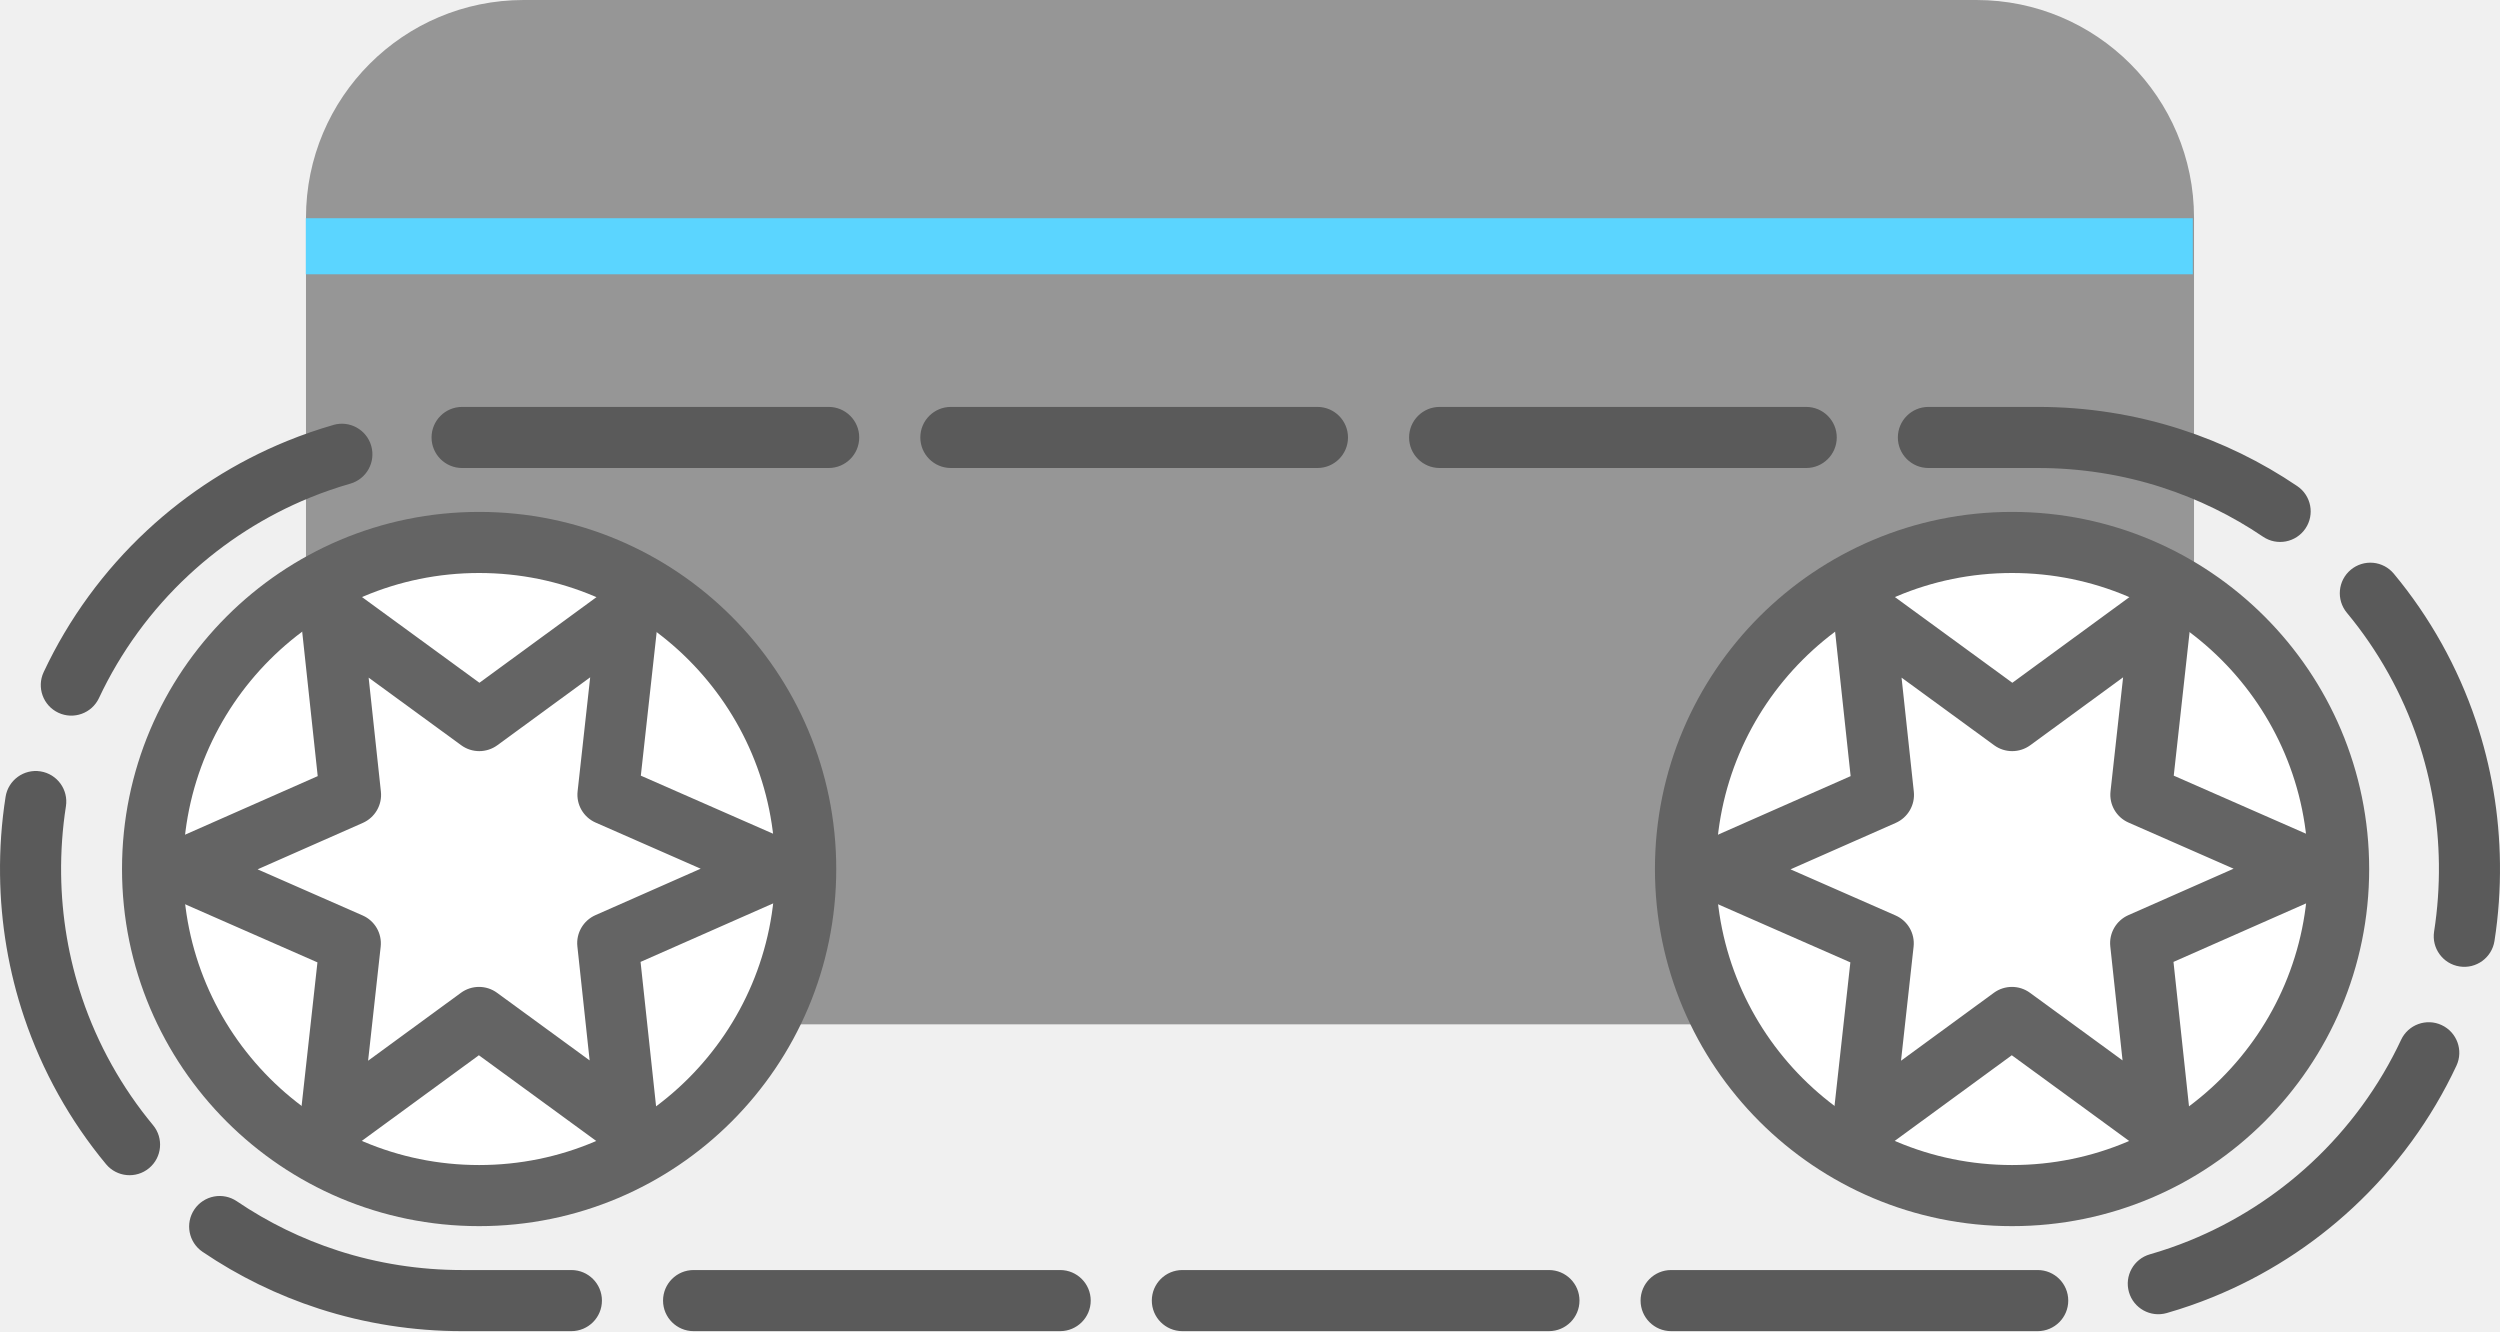
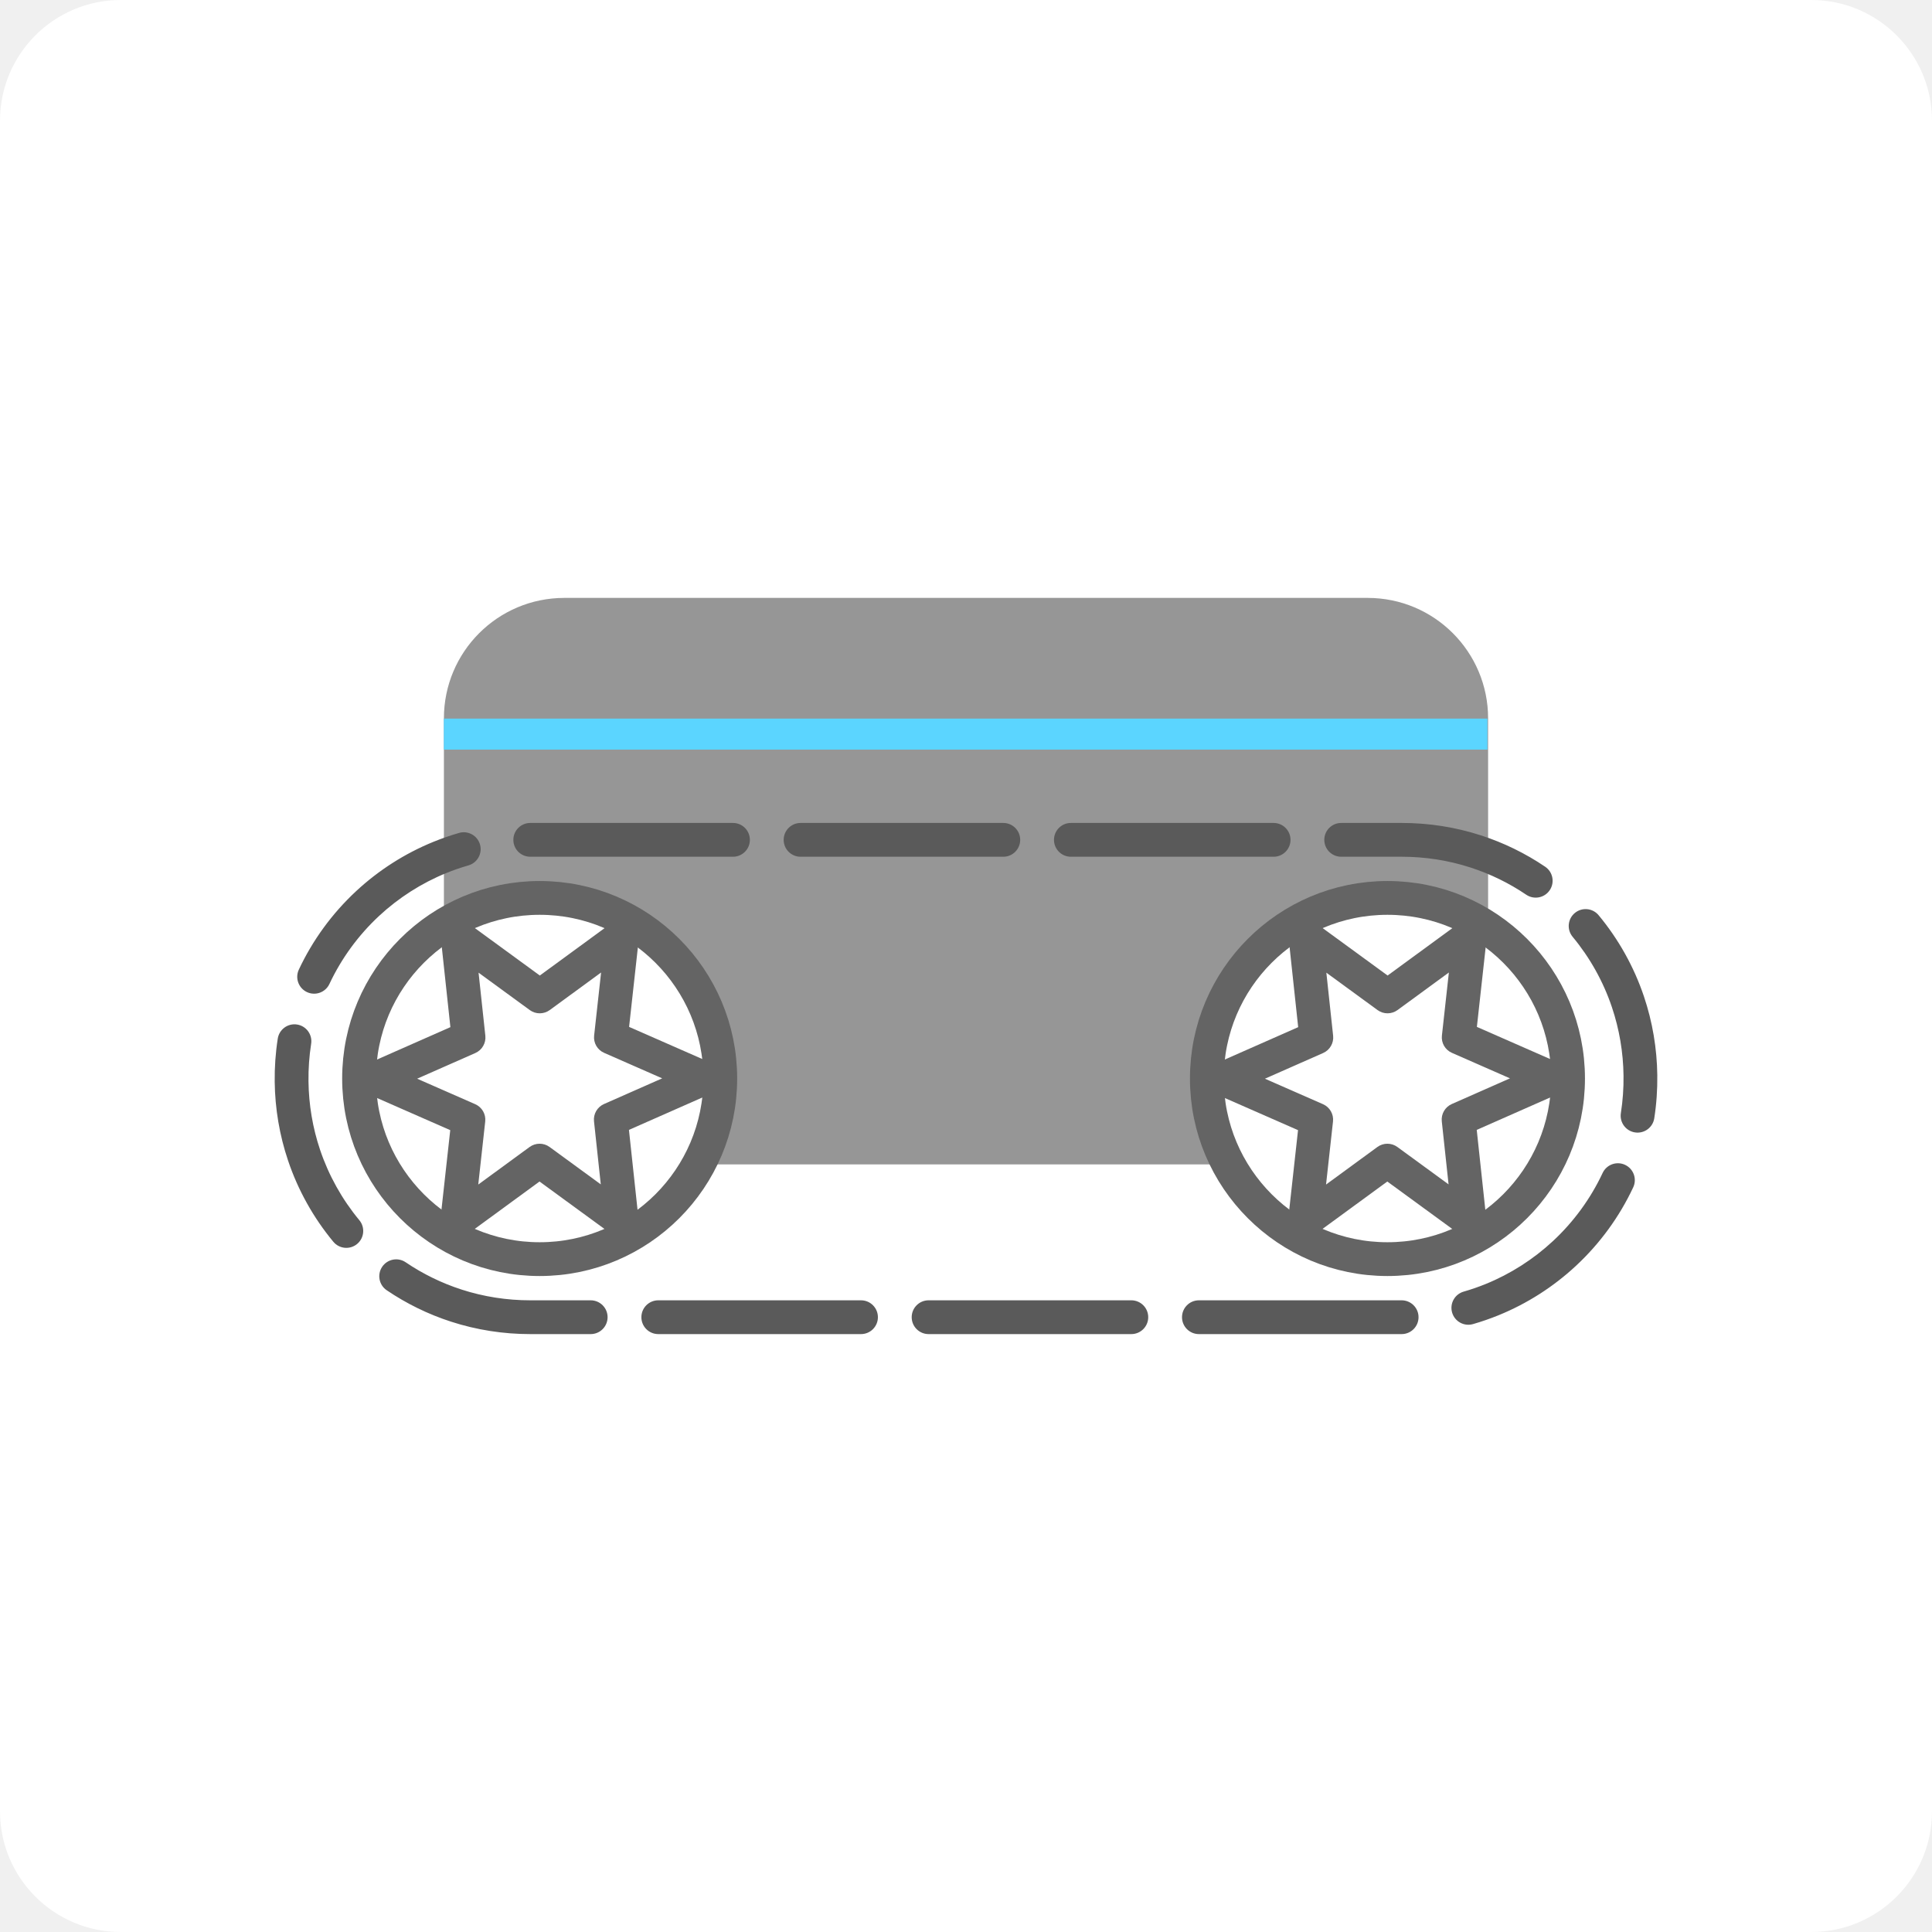
- <svg xmlns="http://www.w3.org/2000/svg" width="204.596mm" height="108.937mm" viewBox="0 0 204.596 108.937" version="1.1" id="svg5">
+ <svg xmlns="http://www.w3.org/2000/svg" width="512mm" height="512mm" viewBox="0 0 512 512" version="1.1" id="svg5">
  <defs id="defs2" />
  <g id="layer1" transform="translate(-15.2626,-77.38089)">
-     <rect style="fill:#969696;fill-opacity:1;stroke:none;stroke-width:5;stroke-linecap:round;stroke-linejoin:round;stroke-opacity:1" id="rect1315" width="154.514" height="83.829" x="40.304" y="77.381" ry="17.817" rx="17.817" />
-     <path style="color:#000000;fill:#5a5a5a;stroke-linecap:round;stroke-linejoin:round;stroke-dasharray:30, 10;-inkscape-stroke:none" d="m 53.08,110.682 a 2.5,2.5 0 0 0 -2.5,2.5 2.5,2.5 0 0 0 2.5,2.5 h 30 a 2.5,2.5 0 0 0 2.5,-2.5 2.5,2.5 0 0 0 -2.5,-2.5 z m 40,0 a 2.5,2.5 0 0 0 -2.5,2.5 2.5,2.5 0 0 0 2.5,2.5 h 30 a 2.5,2.5 0 0 0 2.5,-2.5 2.5,2.5 0 0 0 -2.5,-2.5 z m 40,0 a 2.5,2.5 0 0 0 -2.5,2.5 2.5,2.5 0 0 0 2.5,2.5 h 30 a 2.5,2.5 0 0 0 2.5,-2.5 2.5,2.5 0 0 0 -2.5,-2.5 z m 40,0 a 2.5,2.5 0 0 0 -2.5,2.5 2.5,2.5 0 0 0 2.5,2.5 h 8.961 a 2.5,2.5 0 0 0 0.002,0 c 3.447,-0.002 6.897,0.532 10.168,1.592 a 2.5,2.5 0 0 0 0,0.002 c 2.921,0.944 5.711,2.305 8.252,4.027 a 2.5,2.5 0 0 0 3.473,-0.668 2.5,2.5 0 0 0 -0.668,-3.471 c -2.934,-1.988 -6.145,-3.557 -9.518,-4.646 -3.781,-1.225 -7.744,-1.838 -11.709,-1.836 z m -130.527,1.475 c -1.289,0.369 -2.553,0.81 -3.789,1.312 -4.229,1.72 -8.13,4.213 -11.469,7.322 -3.526,3.279 -6.414,7.231 -8.459,11.596 a 2.5,2.5 0 0 0 1.203,3.324 2.5,2.5 0 0 0 3.324,-1.203 c 1.769,-3.775 4.28,-7.213 7.336,-10.055 a 2.5,2.5 0 0 0 0.002,-0.002 c 2.893,-2.694 6.285,-4.863 9.945,-6.352 1.075,-0.438 2.172,-0.817 3.283,-1.135 a 2.5,2.5 0 0 0 1.715,-3.092 2.5,2.5 0 0 0 -3.092,-1.717 z m 166.924,11.283 a 2.5,2.5 0 0 0 -1.826,0.566 2.5,2.5 0 0 0 -0.326,3.521 c 2.554,3.075 4.542,6.632 5.816,10.42 a 2.5,2.5 0 0 0 0,0.002 c 1.097,3.251 1.675,6.685 1.717,10.123 0.023,1.859 -0.107,3.719 -0.393,5.549 a 2.5,2.5 0 0 0 2.086,2.854 2.5,2.5 0 0 0 2.855,-2.084 c 0.33,-2.113 0.476,-4.248 0.449,-6.379 -0.048,-3.956 -0.709,-7.903 -1.977,-11.66 v -0.002 c -1.473,-4.377 -3.759,-8.467 -6.709,-12.018 a 2.5,2.5 0 0 0 -1.693,-0.893 z M 18.574,140.508 a 2.5,2.5 0 0 0 -2.855,2.084 c -0.332,2.119 -0.48,4.26 -0.453,6.396 0.048,3.956 0.71,7.904 1.979,11.662 1.472,4.371 3.751,8.456 6.695,12.004 a 2.5,2.5 0 0 0 3.521,0.328 2.5,2.5 0 0 0 0.326,-3.521 c -2.55,-3.072 -4.533,-6.626 -5.807,-10.408 a 2.5,2.5 0 0 0 0,-0.002 c -1.097,-3.251 -1.673,-6.685 -1.715,-10.123 -0.023,-1.864 0.106,-3.728 0.393,-5.562 a 2.5,2.5 0 0 0 -2.084,-2.857 z m 196.514,20.766 a 2.5,2.5 0 0 0 -3.324,1.205 c -1.769,3.781 -4.283,7.224 -7.342,10.068 a 2.5,2.5 0 0 0 -0.002,0.002 c -2.893,2.694 -6.285,4.863 -9.945,6.352 -1.071,0.436 -2.162,0.814 -3.268,1.131 a 2.5,2.5 0 0 0 -1.715,3.092 2.5,2.5 0 0 0 3.092,1.715 c 1.283,-0.368 2.544,-0.806 3.775,-1.307 4.229,-1.72 8.128,-4.213 11.467,-7.322 l 0.002,-0.002 c 3.53,-3.283 6.42,-7.24 8.465,-11.609 a 2.5,2.5 0 0 0 -1.205,-3.324 z M 32.771,175.303 a 2.5,2.5 0 0 0 -1.598,1.051 2.5,2.5 0 0 0 0.664,3.473 c 2.937,1.993 6.156,3.565 9.533,4.656 3.781,1.224 7.745,1.838 11.709,1.836 h 8.945 a 2.5,2.5 0 0 0 2.5,-2.5 2.5,2.5 0 0 0 -2.5,-2.5 h -8.945 a 2.5,2.5 0 0 0 -0.002,0 c -3.447,0.002 -6.895,-0.532 -10.166,-1.592 a 2.5,2.5 0 0 0 -0.002,-0.002 c -2.926,-0.945 -5.72,-2.309 -8.264,-4.035 a 2.5,2.5 0 0 0 -1.875,-0.387 z m 39.254,6.016 a 2.5,2.5 0 0 0 -2.5,2.5 2.5,2.5 0 0 0 2.5,2.5 h 30 a 2.5,2.5 0 0 0 2.5,-2.5 2.5,2.5 0 0 0 -2.5,-2.5 z m 40,0 a 2.5,2.5 0 0 0 -2.5,2.5 2.5,2.5 0 0 0 2.5,2.5 h 30 a 2.5,2.5 0 0 0 2.5,-2.5 2.5,2.5 0 0 0 -2.5,-2.5 z m 40,0 a 2.5,2.5 0 0 0 -2.5,2.5 2.5,2.5 0 0 0 2.5,2.5 h 30 a 2.5,2.5 0 0 0 2.5,-2.5 2.5,2.5 0 0 0 -2.5,-2.5 z" id="rect846" />
-     <circle style="fill:#ffffff;stroke:#646464;stroke-width:5;stroke-linecap:round;stroke-linejoin:round;stroke-opacity:1" id="path1189" cx="54.474" cy="148.5" r="26.726" />
-     <circle style="fill:#ffffff;stroke:#646464;stroke-width:5;stroke-linecap:round;stroke-linejoin:round;stroke-opacity:1" id="path1189-2" cx="179.926" cy="148.5" r="26.726" />
-     <path style="color:#000000;fill:#646464;stroke-linecap:round;stroke-linejoin:round;-inkscape-stroke:none" d="m 108.762,204.467 a 7.628,7.628 0 0 0 -4.113,3.99 L 88.359,245.4 48.219,241.037 a 7.628,7.628 0 0 0 -6.979,12.086 l 23.85,32.58 -23.85,32.58 a 7.628,7.628 0 0 0 6.979,12.088 l 40.141,-4.365 16.289,36.945 a 7.628,7.628 0 0 0 13.957,0 l 16.291,-36.945 40.141,4.365 a 7.628,7.628 0 0 0 6.979,-12.088 l -23.852,-32.58 23.852,-32.58 a 7.628,7.628 0 0 0 -6.979,-12.086 l -40.141,4.365 -16.291,-36.945 a 7.628,7.628 0 0 0 -9.844,-3.99 z m 2.865,25.971 11.564,26.227 a 7.628,7.628 0 0 0 7.803,4.506 l 28.496,-3.1 -16.932,23.129 a 7.628,7.628 0 0 0 0,9.01 l 16.932,23.129 -28.496,-3.1 a 7.628,7.628 0 0 0 -7.803,4.506 l -11.564,26.227 -11.562,-26.227 a 7.628,7.628 0 0 0 -7.805,-4.506 l -28.492,3.1 16.93,-23.129 a 7.628,7.628 0 0 0 0,-9.01 l -16.93,-23.129 28.492,3.1 a 7.628,7.628 0 0 0 7.805,-4.506 z" id="path1456" transform="matrix(0.2843463,-0.1641674,0.1636202,0.2833985,-24.01352,85.85755)" />
-     <path style="color:#000000;fill:#646464;stroke-linecap:round;stroke-linejoin:round;-inkscape-stroke:none" d="m 108.762,204.467 a 7.628,7.628 0 0 0 -4.113,3.99 L 88.359,245.4 48.219,241.037 a 7.628,7.628 0 0 0 -6.979,12.086 l 23.85,32.58 -23.85,32.58 a 7.628,7.628 0 0 0 6.979,12.088 l 40.141,-4.365 16.289,36.945 a 7.628,7.628 0 0 0 13.957,0 l 16.291,-36.945 40.141,4.365 a 7.628,7.628 0 0 0 6.979,-12.088 l -23.852,-32.58 23.852,-32.58 a 7.628,7.628 0 0 0 -6.979,-12.086 l -40.141,4.365 -16.291,-36.945 a 7.628,7.628 0 0 0 -9.844,-3.99 z m 2.865,25.971 11.564,26.227 a 7.628,7.628 0 0 0 7.803,4.506 l 28.496,-3.1 -16.932,23.129 a 7.628,7.628 0 0 0 0,9.01 l 16.932,23.129 -28.496,-3.1 a 7.628,7.628 0 0 0 -7.803,4.506 l -11.564,26.227 -11.562,-26.227 a 7.628,7.628 0 0 0 -7.805,-4.506 l -28.492,3.1 16.93,-23.129 a 7.628,7.628 0 0 0 0,-9.01 l -16.93,-23.129 28.492,3.1 a 7.628,7.628 0 0 0 7.805,-4.506 z" id="path1456-4" transform="matrix(0.2843463,-0.1641674,0.1636202,0.2833985,101.438,85.85755)" />
-     <rect style="fill:#5bd5ff;fill-opacity:1;stroke:none;stroke-width:5;stroke-linecap:round;stroke-linejoin:round;stroke-miterlimit:4;stroke-dasharray:30, 10;stroke-dashoffset:0;stroke-opacity:1" id="rect5008" width="154.428" height="4.589" x="40.29" y="95.24" />
+     <rect style="fill:#ffffff;fill-opacity:1;stroke:none;stroke-width:2.335" id="rect313" width="512" height="512" x="15.263" y="77.381" rx="32" />
+     <g id="g473" transform="matrix(1.790907,0,0,1.790907,60.72258,97.25048)">
+       <rect style="fill:#969696;fill-opacity:1;stroke:none;stroke-width:5;stroke-linecap:round;stroke-linejoin:round;stroke-opacity:1" id="rect1315" width="154.514" height="83.829" x="40.304" y="77.381" ry="17.817" rx="17.817" />
+       <path style="color:#000000;fill:#5a5a5a;stroke-linecap:round;stroke-linejoin:round;stroke-dasharray:30, 10;-inkscape-stroke:none" d="m 53.08,110.682 a 2.5,2.5 0 0 0 -2.5,2.5 2.5,2.5 0 0 0 2.5,2.5 h 30 a 2.5,2.5 0 0 0 2.5,-2.5 2.5,2.5 0 0 0 -2.5,-2.5 z m 40,0 a 2.5,2.5 0 0 0 -2.5,2.5 2.5,2.5 0 0 0 2.5,2.5 h 30 a 2.5,2.5 0 0 0 2.5,-2.5 2.5,2.5 0 0 0 -2.5,-2.5 z m 40,0 a 2.5,2.5 0 0 0 -2.5,2.5 2.5,2.5 0 0 0 2.5,2.5 h 30 a 2.5,2.5 0 0 0 2.5,-2.5 2.5,2.5 0 0 0 -2.5,-2.5 z m 40,0 a 2.5,2.5 0 0 0 -2.5,2.5 2.5,2.5 0 0 0 2.5,2.5 h 8.961 a 2.5,2.5 0 0 0 0.002,0 c 3.447,-0.002 6.897,0.532 10.168,1.592 a 2.5,2.5 0 0 0 0,0.002 c 2.921,0.944 5.711,2.305 8.252,4.027 a 2.5,2.5 0 0 0 3.473,-0.668 2.5,2.5 0 0 0 -0.668,-3.471 c -2.934,-1.988 -6.145,-3.557 -9.518,-4.646 -3.781,-1.225 -7.744,-1.838 -11.709,-1.836 z m -130.527,1.475 c -1.289,0.369 -2.553,0.81 -3.789,1.312 -4.229,1.72 -8.13,4.213 -11.469,7.322 -3.526,3.279 -6.414,7.231 -8.459,11.596 a 2.5,2.5 0 0 0 1.203,3.324 2.5,2.5 0 0 0 3.324,-1.203 c 1.769,-3.775 4.28,-7.213 7.336,-10.055 a 2.5,2.5 0 0 0 0.002,-0.002 c 2.893,-2.694 6.285,-4.863 9.945,-6.352 1.075,-0.438 2.172,-0.817 3.283,-1.135 a 2.5,2.5 0 0 0 1.715,-3.092 2.5,2.5 0 0 0 -3.092,-1.717 z m 166.924,11.283 a 2.5,2.5 0 0 0 -1.826,0.566 2.5,2.5 0 0 0 -0.326,3.521 c 2.554,3.075 4.542,6.632 5.816,10.42 a 2.5,2.5 0 0 0 0,0.002 c 1.097,3.251 1.675,6.685 1.717,10.123 0.023,1.859 -0.107,3.719 -0.393,5.549 a 2.5,2.5 0 0 0 2.086,2.854 2.5,2.5 0 0 0 2.855,-2.084 c 0.33,-2.113 0.476,-4.248 0.449,-6.379 -0.048,-3.956 -0.709,-7.903 -1.977,-11.66 v -0.002 c -1.473,-4.377 -3.759,-8.467 -6.709,-12.018 a 2.5,2.5 0 0 0 -1.693,-0.893 z M 18.574,140.508 a 2.5,2.5 0 0 0 -2.855,2.084 c -0.332,2.119 -0.48,4.26 -0.453,6.396 0.048,3.956 0.71,7.904 1.979,11.662 1.472,4.371 3.751,8.456 6.695,12.004 a 2.5,2.5 0 0 0 3.521,0.328 2.5,2.5 0 0 0 0.326,-3.521 c -2.55,-3.072 -4.533,-6.626 -5.807,-10.408 a 2.5,2.5 0 0 0 0,-0.002 c -1.097,-3.251 -1.673,-6.685 -1.715,-10.123 -0.023,-1.864 0.106,-3.728 0.393,-5.562 a 2.5,2.5 0 0 0 -2.084,-2.857 z m 196.514,20.766 a 2.5,2.5 0 0 0 -3.324,1.205 c -1.769,3.781 -4.283,7.224 -7.342,10.068 a 2.5,2.5 0 0 0 -0.002,0.002 c -2.893,2.694 -6.285,4.863 -9.945,6.352 -1.071,0.436 -2.162,0.814 -3.268,1.131 a 2.5,2.5 0 0 0 -1.715,3.092 2.5,2.5 0 0 0 3.092,1.715 c 1.283,-0.368 2.544,-0.806 3.775,-1.307 4.229,-1.72 8.128,-4.213 11.467,-7.322 l 0.002,-0.002 c 3.53,-3.283 6.42,-7.24 8.465,-11.609 a 2.5,2.5 0 0 0 -1.205,-3.324 z M 32.771,175.303 a 2.5,2.5 0 0 0 -1.598,1.051 2.5,2.5 0 0 0 0.664,3.473 c 2.937,1.993 6.156,3.565 9.533,4.656 3.781,1.224 7.745,1.838 11.709,1.836 h 8.945 a 2.5,2.5 0 0 0 2.5,-2.5 2.5,2.5 0 0 0 -2.5,-2.5 h -8.945 a 2.5,2.5 0 0 0 -0.002,0 c -3.447,0.002 -6.895,-0.532 -10.166,-1.592 a 2.5,2.5 0 0 0 -0.002,-0.002 c -2.926,-0.945 -5.72,-2.309 -8.264,-4.035 a 2.5,2.5 0 0 0 -1.875,-0.387 z m 39.254,6.016 a 2.5,2.5 0 0 0 -2.5,2.5 2.5,2.5 0 0 0 2.5,2.5 h 30 a 2.5,2.5 0 0 0 2.5,-2.5 2.5,2.5 0 0 0 -2.5,-2.5 z m 40,0 a 2.5,2.5 0 0 0 -2.5,2.5 2.5,2.5 0 0 0 2.5,2.5 h 30 a 2.5,2.5 0 0 0 2.5,-2.5 2.5,2.5 0 0 0 -2.5,-2.5 z m 40,0 a 2.5,2.5 0 0 0 -2.5,2.5 2.5,2.5 0 0 0 2.5,2.5 h 30 a 2.5,2.5 0 0 0 2.5,-2.5 2.5,2.5 0 0 0 -2.5,-2.5 z" id="rect846" />
+       <circle style="fill:#ffffff;stroke:#646464;stroke-width:5;stroke-linecap:round;stroke-linejoin:round;stroke-opacity:1" id="path1189" cx="54.474" cy="148.5" r="26.726" />
+       <circle style="fill:#ffffff;stroke:#646464;stroke-width:5;stroke-linecap:round;stroke-linejoin:round;stroke-opacity:1" id="path1189-2" cx="179.926" cy="148.5" r="26.726" />
+       <path style="color:#000000;fill:#646464;stroke-linecap:round;stroke-linejoin:round;-inkscape-stroke:none" d="m 108.762,204.467 a 7.628,7.628 0 0 0 -4.113,3.99 L 88.359,245.4 48.219,241.037 a 7.628,7.628 0 0 0 -6.979,12.086 l 23.85,32.58 -23.85,32.58 a 7.628,7.628 0 0 0 6.979,12.088 l 40.141,-4.365 16.289,36.945 a 7.628,7.628 0 0 0 13.957,0 l 16.291,-36.945 40.141,4.365 a 7.628,7.628 0 0 0 6.979,-12.088 l -23.852,-32.58 23.852,-32.58 a 7.628,7.628 0 0 0 -6.979,-12.086 l -40.141,4.365 -16.291,-36.945 a 7.628,7.628 0 0 0 -9.844,-3.99 z m 2.865,25.971 11.564,26.227 a 7.628,7.628 0 0 0 7.803,4.506 l 28.496,-3.1 -16.932,23.129 a 7.628,7.628 0 0 0 0,9.01 l 16.932,23.129 -28.496,-3.1 a 7.628,7.628 0 0 0 -7.803,4.506 l -11.564,26.227 -11.562,-26.227 a 7.628,7.628 0 0 0 -7.805,-4.506 l -28.492,3.1 16.93,-23.129 a 7.628,7.628 0 0 0 0,-9.01 l -16.93,-23.129 28.492,3.1 a 7.628,7.628 0 0 0 7.805,-4.506 z" id="path1456" transform="matrix(0.2843463,-0.1641674,0.1636202,0.2833985,-24.01352,85.85755)" />
+       <path style="color:#000000;fill:#646464;stroke-linecap:round;stroke-linejoin:round;-inkscape-stroke:none" d="m 108.762,204.467 a 7.628,7.628 0 0 0 -4.113,3.99 L 88.359,245.4 48.219,241.037 a 7.628,7.628 0 0 0 -6.979,12.086 l 23.85,32.58 -23.85,32.58 a 7.628,7.628 0 0 0 6.979,12.088 l 40.141,-4.365 16.289,36.945 a 7.628,7.628 0 0 0 13.957,0 l 16.291,-36.945 40.141,4.365 a 7.628,7.628 0 0 0 6.979,-12.088 l -23.852,-32.58 23.852,-32.58 a 7.628,7.628 0 0 0 -6.979,-12.086 l -40.141,4.365 -16.291,-36.945 a 7.628,7.628 0 0 0 -9.844,-3.99 z m 2.865,25.971 11.564,26.227 a 7.628,7.628 0 0 0 7.803,4.506 l 28.496,-3.1 -16.932,23.129 a 7.628,7.628 0 0 0 0,9.01 l 16.932,23.129 -28.496,-3.1 a 7.628,7.628 0 0 0 -7.803,4.506 l -11.564,26.227 -11.562,-26.227 a 7.628,7.628 0 0 0 -7.805,-4.506 l -28.492,3.1 16.93,-23.129 a 7.628,7.628 0 0 0 0,-9.01 l -16.93,-23.129 28.492,3.1 a 7.628,7.628 0 0 0 7.805,-4.506 z" id="path1456-4" transform="matrix(0.2843463,-0.1641674,0.1636202,0.2833985,101.438,85.85755)" />
+       <rect style="fill:#5bd5ff;fill-opacity:1;stroke:none;stroke-width:5;stroke-linecap:round;stroke-linejoin:round;stroke-miterlimit:4;stroke-dasharray:30, 10;stroke-dashoffset:0;stroke-opacity:1" id="rect5008" width="154.428" height="4.589" x="40.29" y="95.24" />
+     </g>
  </g>
</svg>
